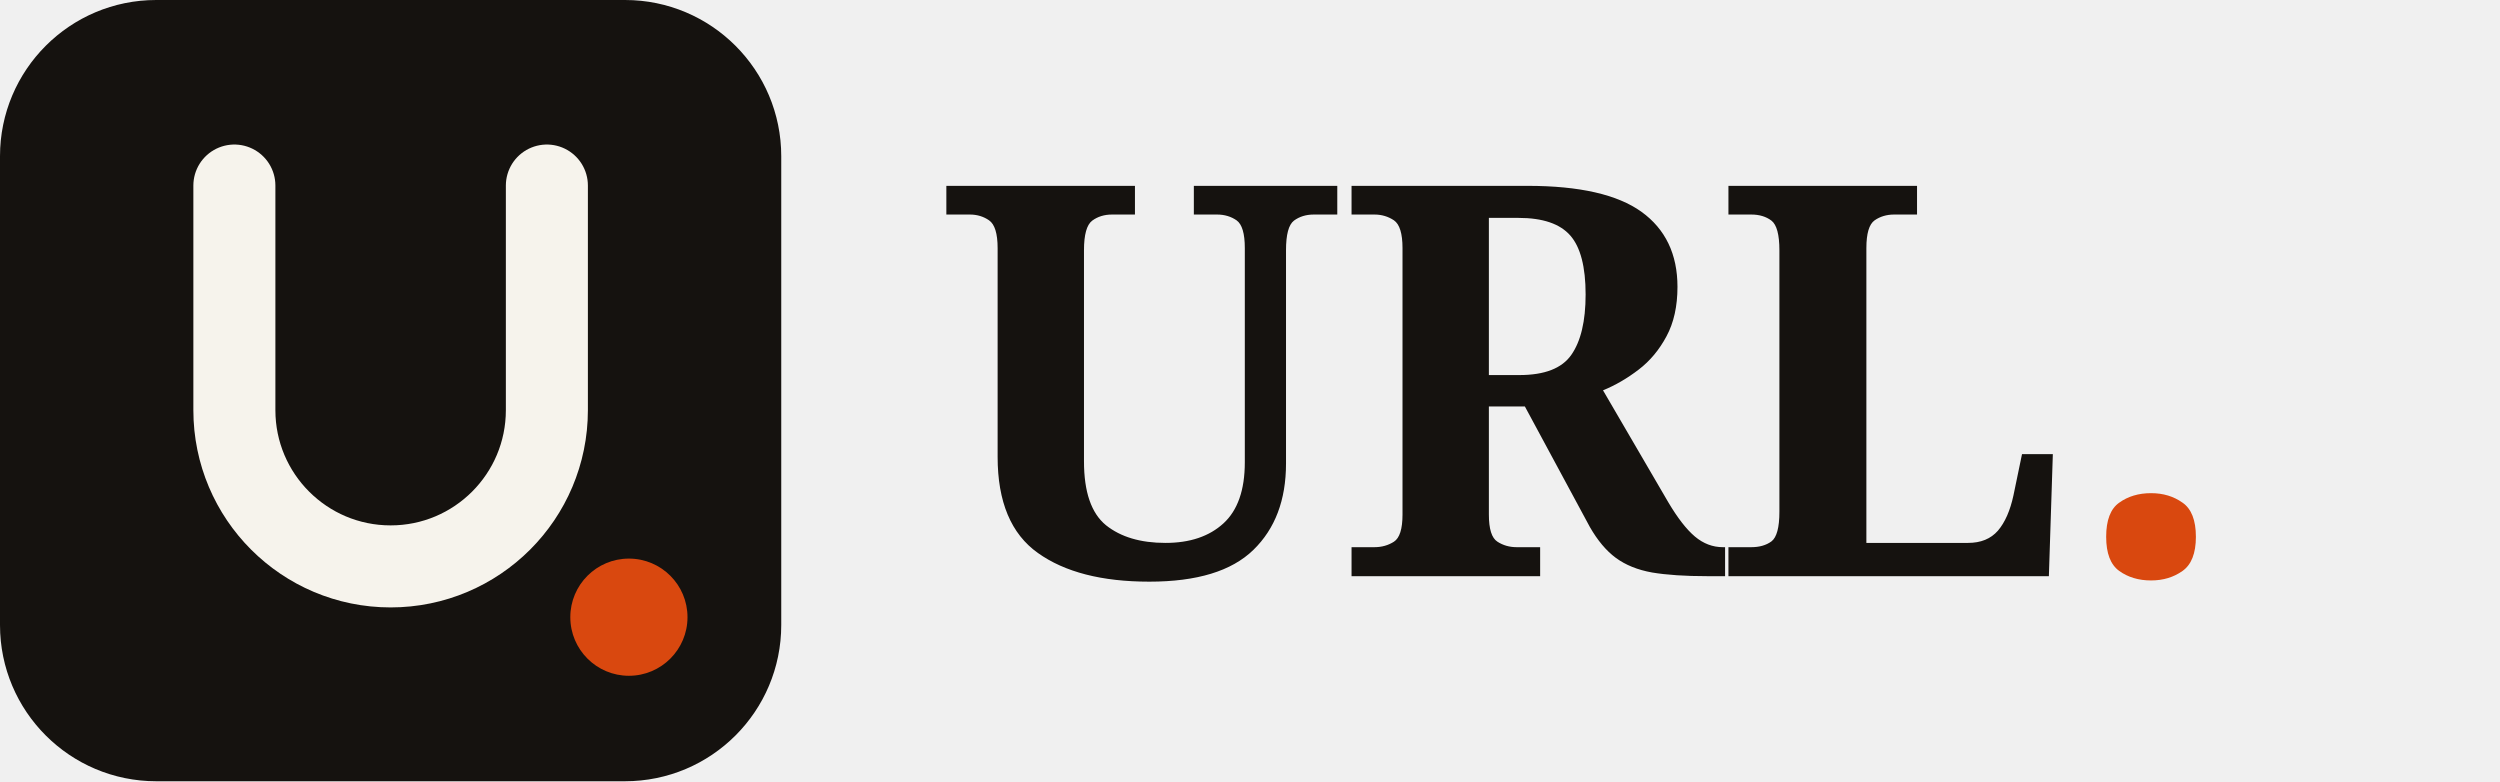
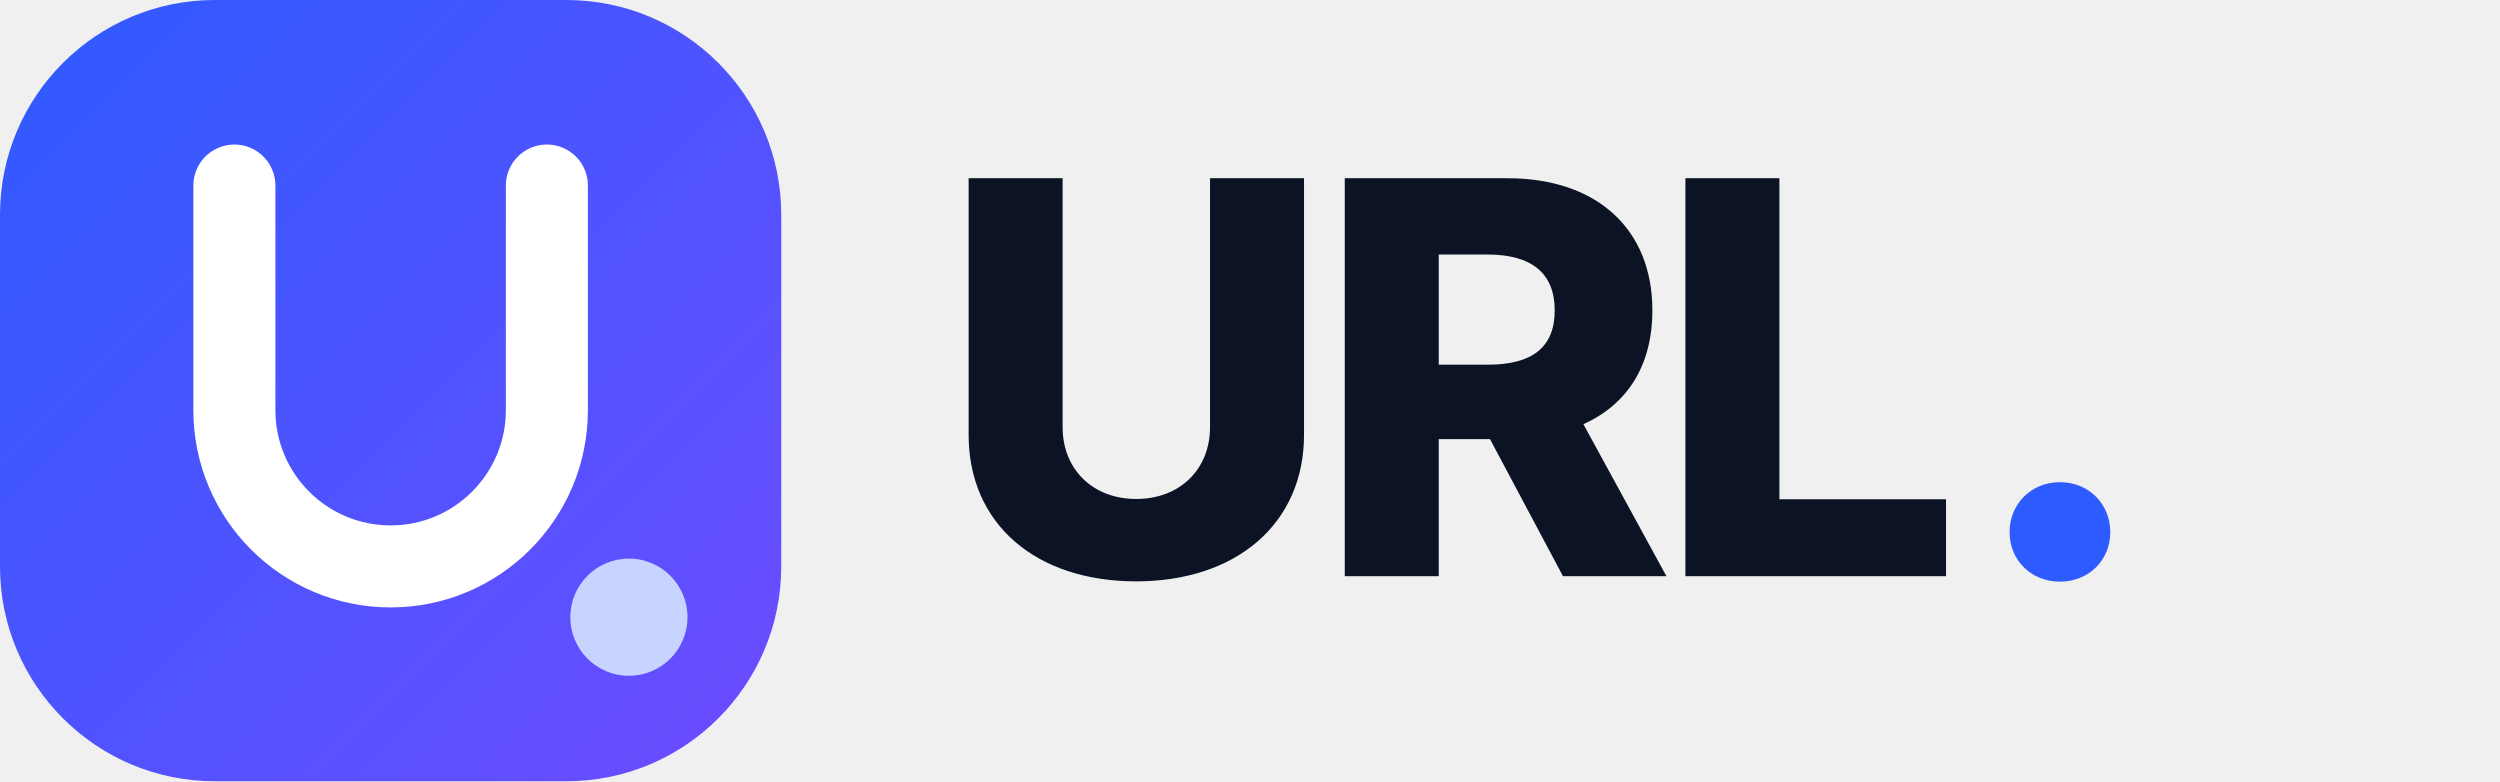
<svg xmlns="http://www.w3.org/2000/svg" viewBox="0 0 128 40" role="img" aria-label="URL">
-   <rect width="40" height="40" rx="8" fill="#15120f" />
-   <path d="M12 9.5v11.5a8 8 0 0 0 16 0V9.5" fill="none" stroke="#f6f3ec" stroke-width="4.2" stroke-linecap="round" />
-   <circle cx="32.2" cy="31.6" r="3" fill="#d9480f" />
-   <text x="48" y="29.5" font-family="Fraunces, Georgia, serif" font-size="28" font-weight="600" letter-spacing="-0.5" fill="#15120f">URL<tspan fill="#d9480f">.</tspan>
+   <defs>
+     <linearGradient id="g" x1="0" y1="0" x2="40" y2="40" gradientUnits="userSpaceOnUse">
+       <stop offset="0" stop-color="#2e5bff" />
+       <stop offset="1" stop-color="#6d4cff" />
+     </linearGradient>
+   </defs>
+   <rect width="40" height="40" rx="11" fill="url(#g)" />
+   <path d="M12 9.5v11.5a8 8 0 0 0 16 0V9.5" fill="none" stroke="#ffffff" stroke-width="4.2" stroke-linecap="round" />
+   <circle cx="32.2" cy="31.6" r="3" fill="#c7d4ff" />
+   <text x="48" y="29.5" font-family="'Plus Jakarta Sans', Inter, Arial, sans-serif" font-size="28" font-weight="800" letter-spacing="-1.1" fill="#0b1324">URL<tspan fill="#2e5bff">.</tspan>
  </text>
</svg>
